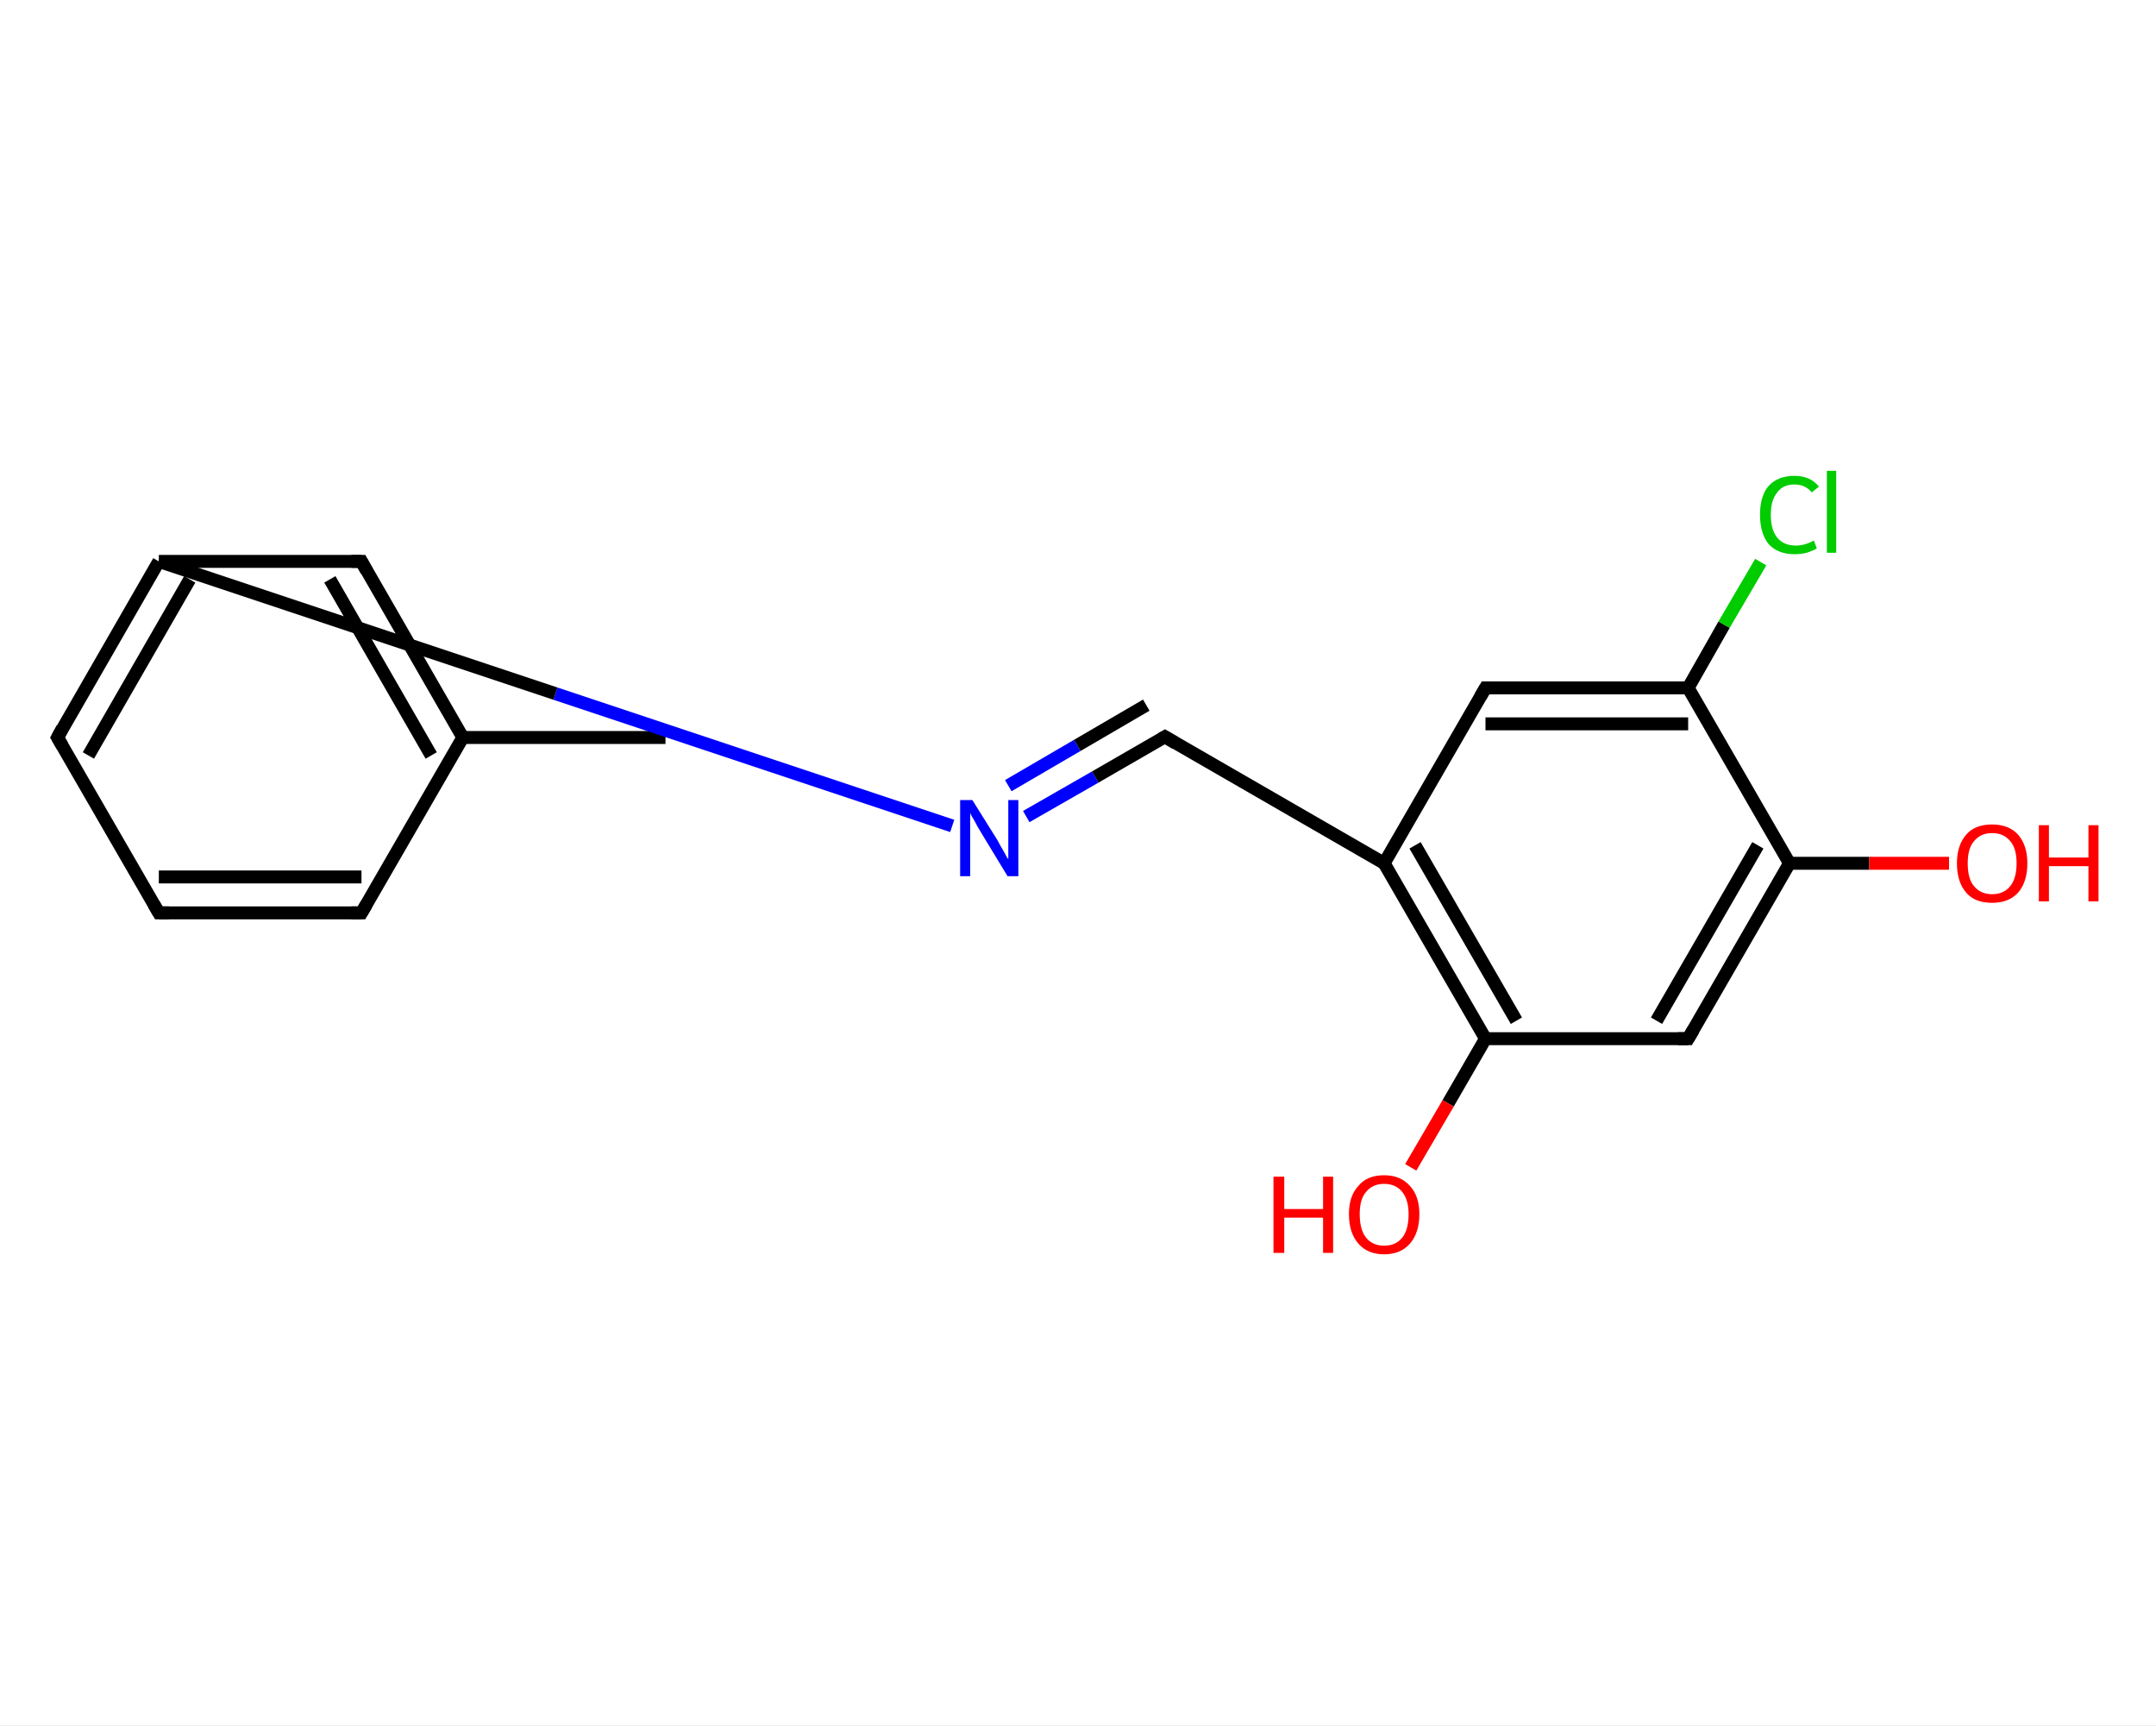
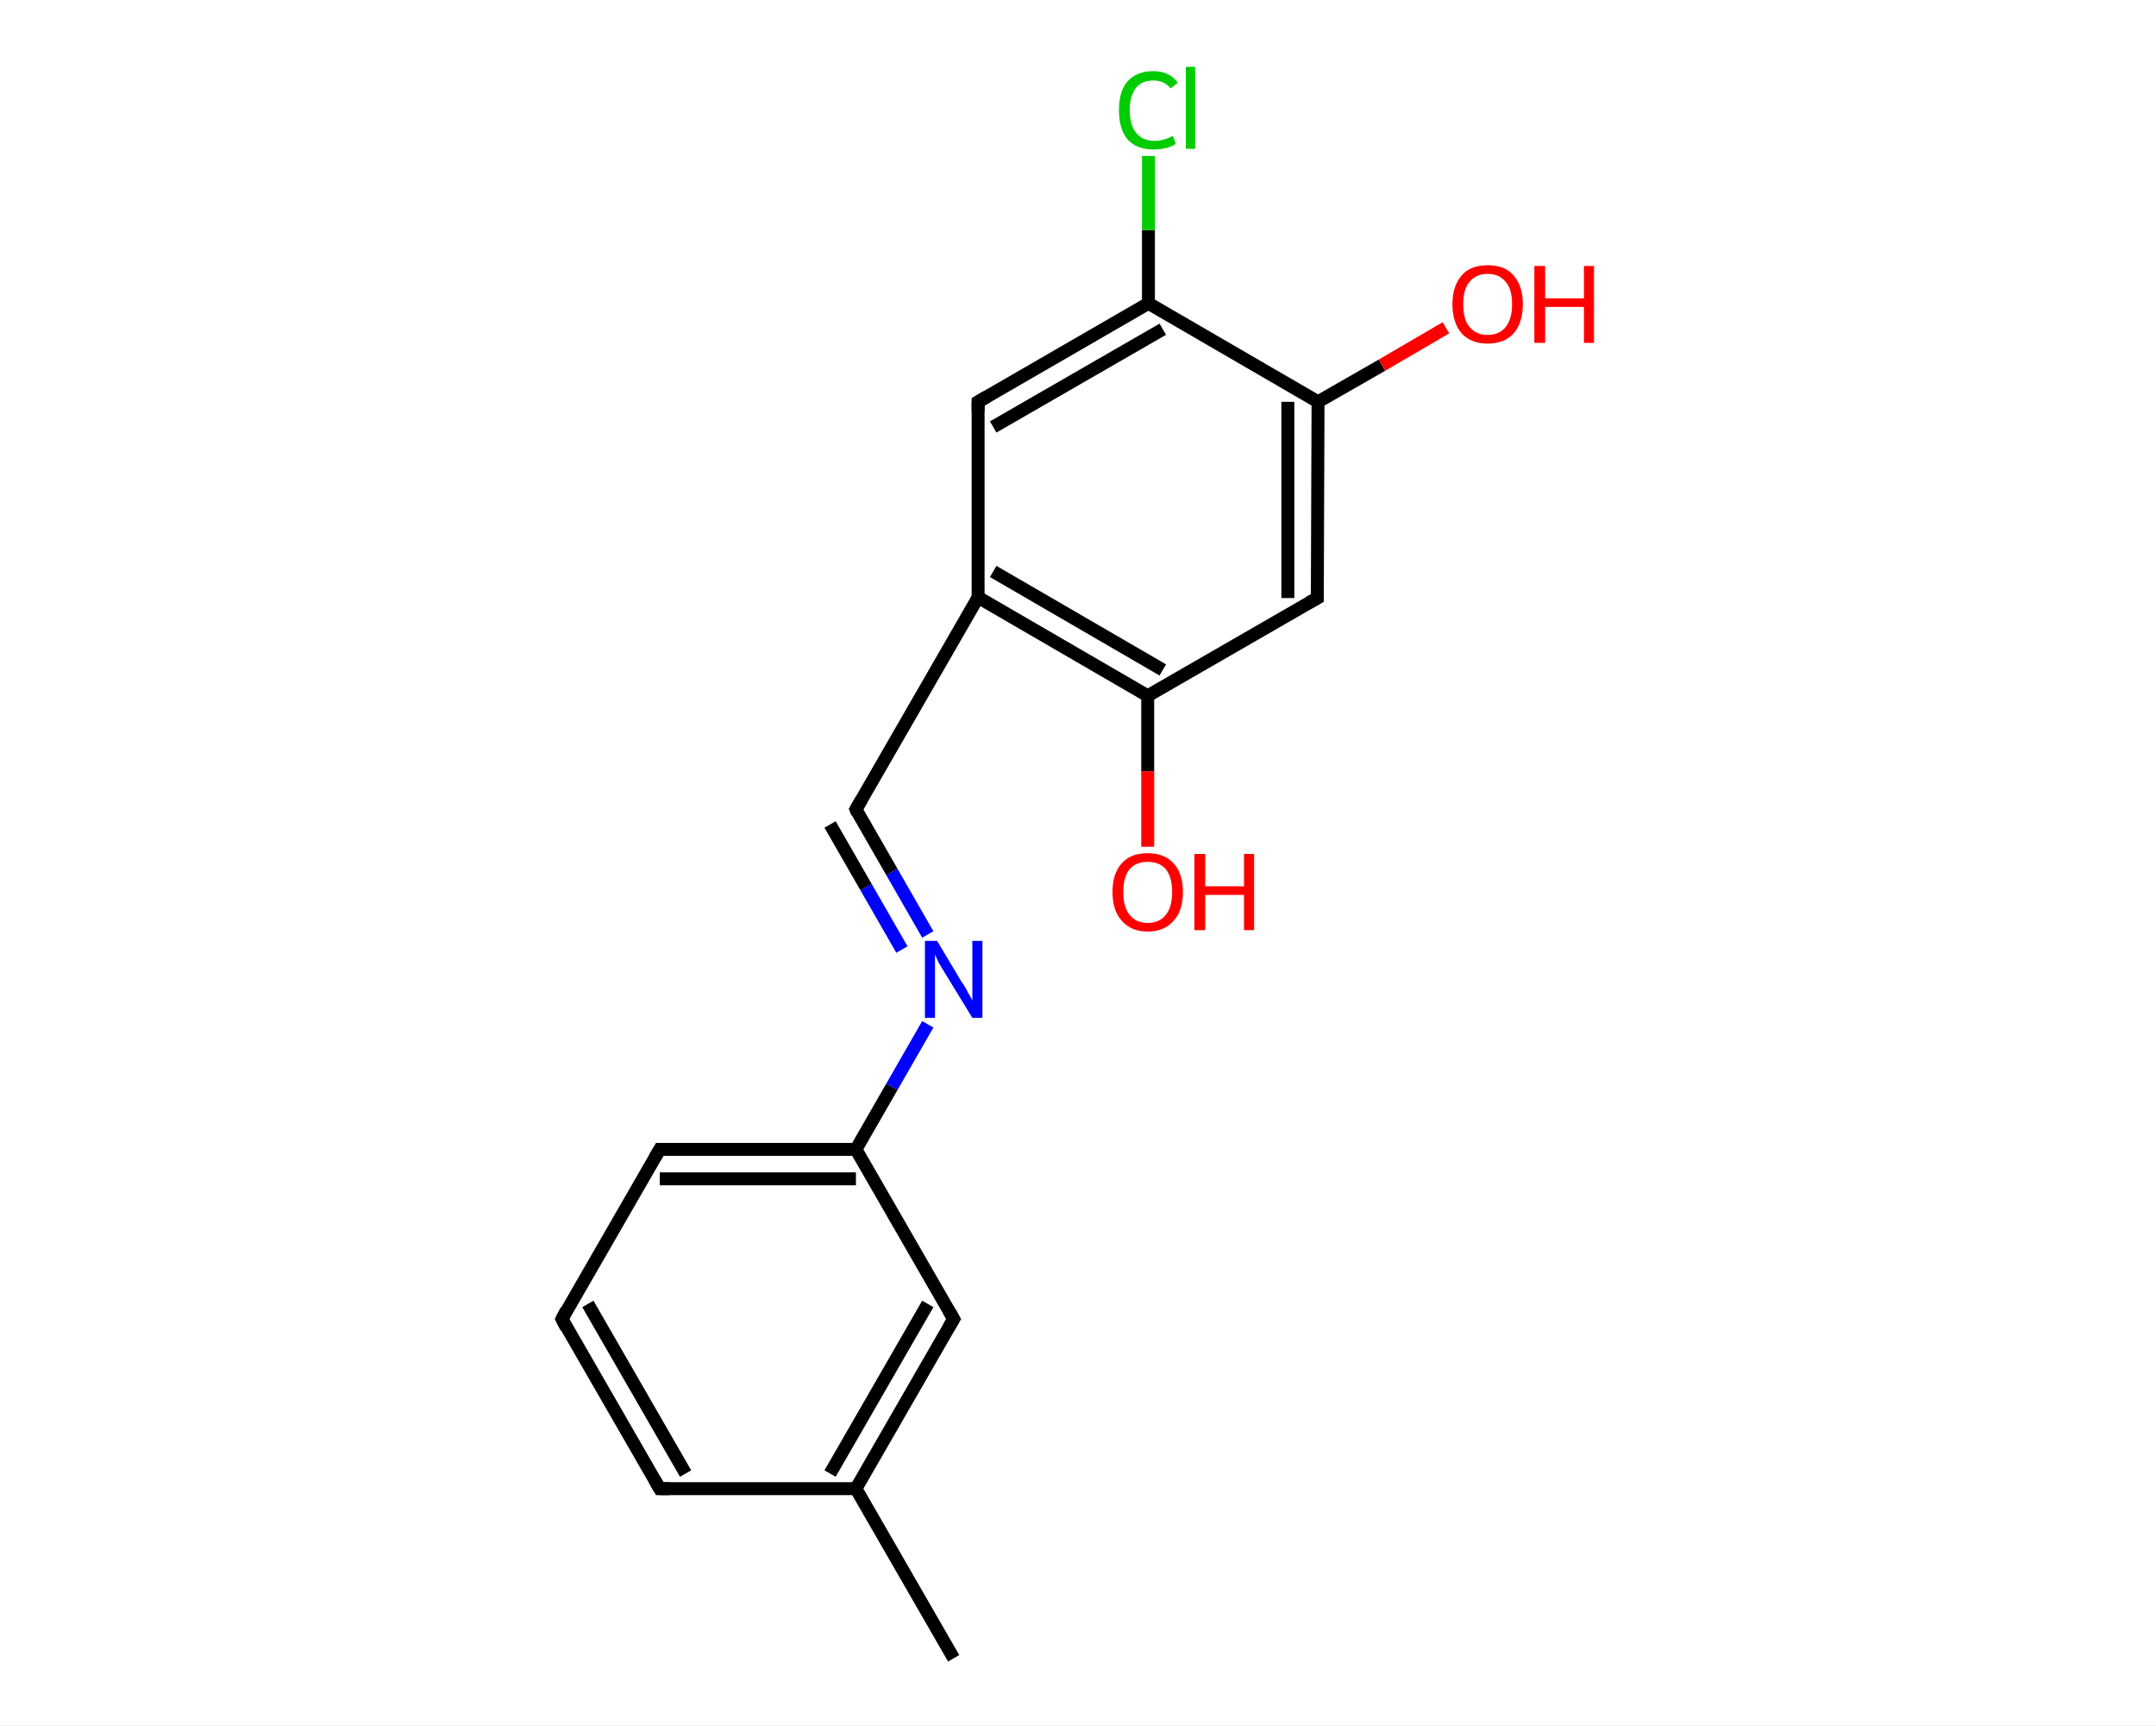
<svg xmlns="http://www.w3.org/2000/svg" version="1.1" baseProfile="full" xml:space="preserve" viewBox="0 0 300 240" width="300" height="240" preserveAspectRatio="xMidYMid meet">
  <rect style="opacity:1.0;fill:#FFFFFF;stroke:none" width="300.0" height="240.0" x="0.0" y="0.0"> </rect>
-   <path class="bond-0 atom-0 atom-1" d="M 92.6,102.6 L 64.4,102.6" style="fill:none;fill-rule:evenodd;stroke:#000000;stroke-width:1.8px;stroke-linecap:butt;stroke-linejoin:miter;stroke-opacity:1" />
-   <path class="bond-1 atom-1 atom-2" d="M 64.4,102.6 L 50.3,127.0" style="fill:none;fill-rule:evenodd;stroke:#000000;stroke-width:1.8px;stroke-linecap:butt;stroke-linejoin:miter;stroke-opacity:1" />
-   <path class="bond-2 atom-2 atom-3" d="M 50.3,127.0 L 22.1,127.0" style="fill:none;fill-rule:evenodd;stroke:#000000;stroke-width:1.8px;stroke-linecap:butt;stroke-linejoin:miter;stroke-opacity:1" />
-   <path class="bond-2 atom-2 atom-3" d="M 50.3,122.0 L 22.1,122.0" style="fill:none;fill-rule:evenodd;stroke:#000000;stroke-width:1.8px;stroke-linecap:butt;stroke-linejoin:miter;stroke-opacity:1" />
-   <path class="bond-3 atom-3 atom-4" d="M 22.1,127.0 L 8.0,102.6" style="fill:none;fill-rule:evenodd;stroke:#000000;stroke-width:1.8px;stroke-linecap:butt;stroke-linejoin:miter;stroke-opacity:1" />
-   <path class="bond-4 atom-4 atom-5" d="M 8.0,102.6 L 22.1,78.1" style="fill:none;fill-rule:evenodd;stroke:#000000;stroke-width:1.8px;stroke-linecap:butt;stroke-linejoin:miter;stroke-opacity:1" />
-   <path class="bond-4 atom-4 atom-5" d="M 12.3,105.1 L 26.4,80.6" style="fill:none;fill-rule:evenodd;stroke:#000000;stroke-width:1.8px;stroke-linecap:butt;stroke-linejoin:miter;stroke-opacity:1" />
-   <path class="bond-5 atom-5 atom-6" d="M 22.1,78.1 L 77.3,96.5" style="fill:none;fill-rule:evenodd;stroke:#000000;stroke-width:1.8px;stroke-linecap:butt;stroke-linejoin:miter;stroke-opacity:1" />
-   <path class="bond-5 atom-5 atom-6" d="M 77.3,96.5 L 132.5,114.9" style="fill:none;fill-rule:evenodd;stroke:#0000FF;stroke-width:1.8px;stroke-linecap:butt;stroke-linejoin:miter;stroke-opacity:1" />
-   <path class="bond-6 atom-6 atom-7" d="M 142.8,113.6 L 152.4,108.1" style="fill:none;fill-rule:evenodd;stroke:#0000FF;stroke-width:1.8px;stroke-linecap:butt;stroke-linejoin:miter;stroke-opacity:1" />
-   <path class="bond-6 atom-6 atom-7" d="M 152.4,108.1 L 162.1,102.5" style="fill:none;fill-rule:evenodd;stroke:#000000;stroke-width:1.8px;stroke-linecap:butt;stroke-linejoin:miter;stroke-opacity:1" />
-   <path class="bond-6 atom-6 atom-7" d="M 140.3,109.3 L 149.9,103.7" style="fill:none;fill-rule:evenodd;stroke:#0000FF;stroke-width:1.8px;stroke-linecap:butt;stroke-linejoin:miter;stroke-opacity:1" />
-   <path class="bond-6 atom-6 atom-7" d="M 149.9,103.7 L 159.5,98.1" style="fill:none;fill-rule:evenodd;stroke:#000000;stroke-width:1.8px;stroke-linecap:butt;stroke-linejoin:miter;stroke-opacity:1" />
-   <path class="bond-7 atom-7 atom-8" d="M 162.1,102.5 L 192.6,120.1" style="fill:none;fill-rule:evenodd;stroke:#000000;stroke-width:1.8px;stroke-linecap:butt;stroke-linejoin:miter;stroke-opacity:1" />
-   <path class="bond-8 atom-8 atom-9" d="M 192.6,120.1 L 206.7,95.7" style="fill:none;fill-rule:evenodd;stroke:#000000;stroke-width:1.8px;stroke-linecap:butt;stroke-linejoin:miter;stroke-opacity:1" />
-   <path class="bond-9 atom-9 atom-10" d="M 206.7,95.7 L 234.9,95.7" style="fill:none;fill-rule:evenodd;stroke:#000000;stroke-width:1.8px;stroke-linecap:butt;stroke-linejoin:miter;stroke-opacity:1" />
-   <path class="bond-9 atom-9 atom-10" d="M 206.7,100.7 L 234.9,100.7" style="fill:none;fill-rule:evenodd;stroke:#000000;stroke-width:1.8px;stroke-linecap:butt;stroke-linejoin:miter;stroke-opacity:1" />
-   <path class="bond-10 atom-10 atom-11" d="M 234.9,95.7 L 239.9,86.9" style="fill:none;fill-rule:evenodd;stroke:#000000;stroke-width:1.8px;stroke-linecap:butt;stroke-linejoin:miter;stroke-opacity:1" />
-   <path class="bond-10 atom-10 atom-11" d="M 239.9,86.9 L 245.0,78.2" style="fill:none;fill-rule:evenodd;stroke:#00CC00;stroke-width:1.8px;stroke-linecap:butt;stroke-linejoin:miter;stroke-opacity:1" />
-   <path class="bond-11 atom-10 atom-12" d="M 234.9,95.7 L 249.0,120.1" style="fill:none;fill-rule:evenodd;stroke:#000000;stroke-width:1.8px;stroke-linecap:butt;stroke-linejoin:miter;stroke-opacity:1" />
-   <path class="bond-12 atom-12 atom-13" d="M 249.0,120.1 L 260.1,120.1" style="fill:none;fill-rule:evenodd;stroke:#000000;stroke-width:1.8px;stroke-linecap:butt;stroke-linejoin:miter;stroke-opacity:1" />
-   <path class="bond-12 atom-12 atom-13" d="M 260.1,120.1 L 271.2,120.1" style="fill:none;fill-rule:evenodd;stroke:#FF0000;stroke-width:1.8px;stroke-linecap:butt;stroke-linejoin:miter;stroke-opacity:1" />
-   <path class="bond-13 atom-12 atom-14" d="M 249.0,120.1 L 234.9,144.5" style="fill:none;fill-rule:evenodd;stroke:#000000;stroke-width:1.8px;stroke-linecap:butt;stroke-linejoin:miter;stroke-opacity:1" />
-   <path class="bond-13 atom-12 atom-14" d="M 244.6,117.6 L 230.5,142.0" style="fill:none;fill-rule:evenodd;stroke:#000000;stroke-width:1.8px;stroke-linecap:butt;stroke-linejoin:miter;stroke-opacity:1" />
-   <path class="bond-14 atom-14 atom-15" d="M 234.9,144.5 L 206.7,144.5" style="fill:none;fill-rule:evenodd;stroke:#000000;stroke-width:1.8px;stroke-linecap:butt;stroke-linejoin:miter;stroke-opacity:1" />
-   <path class="bond-15 atom-15 atom-16" d="M 206.7,144.5 L 201.5,153.5" style="fill:none;fill-rule:evenodd;stroke:#000000;stroke-width:1.8px;stroke-linecap:butt;stroke-linejoin:miter;stroke-opacity:1" />
-   <path class="bond-15 atom-15 atom-16" d="M 201.5,153.5 L 196.3,162.4" style="fill:none;fill-rule:evenodd;stroke:#FF0000;stroke-width:1.8px;stroke-linecap:butt;stroke-linejoin:miter;stroke-opacity:1" />
-   <path class="bond-16 atom-5 atom-17" d="M 22.1,78.1 L 50.3,78.1" style="fill:none;fill-rule:evenodd;stroke:#000000;stroke-width:1.8px;stroke-linecap:butt;stroke-linejoin:miter;stroke-opacity:1" />
-   <path class="bond-17 atom-17 atom-1" d="M 50.3,78.1 L 64.4,102.6" style="fill:none;fill-rule:evenodd;stroke:#000000;stroke-width:1.8px;stroke-linecap:butt;stroke-linejoin:miter;stroke-opacity:1" />
-   <path class="bond-17 atom-17 atom-1" d="M 45.9,80.6 L 60.0,105.1" style="fill:none;fill-rule:evenodd;stroke:#000000;stroke-width:1.8px;stroke-linecap:butt;stroke-linejoin:miter;stroke-opacity:1" />
-   <path class="bond-18 atom-15 atom-8" d="M 206.7,144.5 L 192.6,120.1" style="fill:none;fill-rule:evenodd;stroke:#000000;stroke-width:1.8px;stroke-linecap:butt;stroke-linejoin:miter;stroke-opacity:1" />
-   <path class="bond-18 atom-15 atom-8" d="M 211.0,142.0 L 196.9,117.6" style="fill:none;fill-rule:evenodd;stroke:#000000;stroke-width:1.8px;stroke-linecap:butt;stroke-linejoin:miter;stroke-opacity:1" />
-   <path d="M 51.0,125.8 L 50.3,127.0 L 48.9,127.0" style="fill:none;stroke:#000000;stroke-width:1.8px;stroke-linecap:butt;stroke-linejoin:miter;stroke-miterlimit:10;stroke-opacity:1;" />
-   <path d="M 23.5,127.0 L 22.1,127.0 L 21.4,125.8" style="fill:none;stroke:#000000;stroke-width:1.8px;stroke-linecap:butt;stroke-linejoin:miter;stroke-miterlimit:10;stroke-opacity:1;" />
-   <path d="M 8.7,103.8 L 8.0,102.6 L 8.7,101.3" style="fill:none;stroke:#000000;stroke-width:1.8px;stroke-linecap:butt;stroke-linejoin:miter;stroke-miterlimit:10;stroke-opacity:1;" />
-   <path d="M 161.6,102.8 L 162.1,102.5 L 163.6,103.4" style="fill:none;stroke:#000000;stroke-width:1.8px;stroke-linecap:butt;stroke-linejoin:miter;stroke-miterlimit:10;stroke-opacity:1;" />
-   <path d="M 206.0,96.9 L 206.7,95.7 L 208.1,95.7" style="fill:none;stroke:#000000;stroke-width:1.8px;stroke-linecap:butt;stroke-linejoin:miter;stroke-miterlimit:10;stroke-opacity:1;" />
-   <path d="M 235.6,143.3 L 234.9,144.5 L 233.5,144.5" style="fill:none;stroke:#000000;stroke-width:1.8px;stroke-linecap:butt;stroke-linejoin:miter;stroke-miterlimit:10;stroke-opacity:1;" />
-   <path d="M 48.9,78.1 L 50.3,78.1 L 51.0,79.4" style="fill:none;stroke:#000000;stroke-width:1.8px;stroke-linecap:butt;stroke-linejoin:miter;stroke-miterlimit:10;stroke-opacity:1;" />
-   <path class="atom-6" d="M 135.3 111.3 L 138.8 116.9 Q 139.1 117.5, 139.7 118.5 Q 140.2 119.5, 140.3 119.5 L 140.3 111.3 L 141.7 111.3 L 141.7 121.9 L 140.2 121.9 L 136.5 115.8 Q 136.0 115.0, 135.6 114.2 Q 135.1 113.4, 135.0 113.1 L 135.0 121.9 L 133.6 121.9 L 133.6 111.3 L 135.3 111.3 " fill="#0000FF" />
-   <path class="atom-11" d="M 244.9 71.6 Q 244.9 69.0, 246.1 67.6 Q 247.4 66.2, 249.7 66.2 Q 251.9 66.2, 253.1 67.7 L 252.1 68.5 Q 251.2 67.4, 249.7 67.4 Q 248.1 67.4, 247.3 68.5 Q 246.4 69.6, 246.4 71.6 Q 246.4 73.7, 247.3 74.8 Q 248.2 75.9, 249.9 75.9 Q 251.1 75.9, 252.4 75.2 L 252.8 76.3 Q 252.3 76.6, 251.4 76.9 Q 250.6 77.1, 249.7 77.1 Q 247.4 77.1, 246.1 75.7 Q 244.9 74.2, 244.9 71.6 " fill="#00CC00" />
-   <path class="atom-11" d="M 254.2 65.5 L 255.5 65.5 L 255.5 76.9 L 254.2 76.9 L 254.2 65.5 " fill="#00CC00" />
-   <path class="atom-13" d="M 272.3 120.1 Q 272.3 117.6, 273.6 116.1 Q 274.8 114.7, 277.2 114.7 Q 279.5 114.7, 280.8 116.1 Q 282.1 117.6, 282.1 120.1 Q 282.1 122.7, 280.8 124.2 Q 279.5 125.6, 277.2 125.6 Q 274.8 125.6, 273.6 124.2 Q 272.3 122.7, 272.3 120.1 M 277.2 124.4 Q 278.8 124.4, 279.7 123.3 Q 280.6 122.2, 280.6 120.1 Q 280.6 118.0, 279.7 117.0 Q 278.8 115.9, 277.2 115.9 Q 275.6 115.9, 274.7 117.0 Q 273.8 118.0, 273.8 120.1 Q 273.8 122.3, 274.7 123.3 Q 275.6 124.4, 277.2 124.4 " fill="#FF0000" />
-   <path class="atom-13" d="M 283.7 114.8 L 285.1 114.8 L 285.1 119.3 L 290.6 119.3 L 290.6 114.8 L 292.0 114.8 L 292.0 125.4 L 290.6 125.4 L 290.6 120.5 L 285.1 120.5 L 285.1 125.4 L 283.7 125.4 L 283.7 114.8 " fill="#FF0000" />
-   <path class="atom-16" d="M 177.2 163.7 L 178.7 163.7 L 178.7 168.2 L 184.1 168.2 L 184.1 163.7 L 185.5 163.7 L 185.5 174.3 L 184.1 174.3 L 184.1 169.4 L 178.7 169.4 L 178.7 174.3 L 177.2 174.3 L 177.2 163.7 " fill="#FF0000" />
-   <path class="atom-16" d="M 187.7 168.9 Q 187.7 166.4, 189.0 165.0 Q 190.2 163.5, 192.6 163.5 Q 194.9 163.5, 196.2 165.0 Q 197.5 166.4, 197.5 168.9 Q 197.5 171.5, 196.2 173.0 Q 194.9 174.5, 192.6 174.5 Q 190.3 174.5, 189.0 173.0 Q 187.7 171.5, 187.7 168.9 M 192.6 173.3 Q 194.2 173.3, 195.1 172.2 Q 196.0 171.1, 196.0 168.9 Q 196.0 166.9, 195.1 165.8 Q 194.2 164.7, 192.6 164.7 Q 191.0 164.7, 190.1 165.8 Q 189.2 166.8, 189.2 168.9 Q 189.2 171.1, 190.1 172.2 Q 191.0 173.3, 192.6 173.3 " fill="#FF0000" />
+   <path class="bond-0 atom-0 atom-1" d="M 132.7,230.7 L 119.1,207.1" style="fill:none;fill-rule:evenodd;stroke:#000000;stroke-width:1.8px;stroke-linecap:butt;stroke-linejoin:miter;stroke-opacity:1" />
+   <path class="bond-1 atom-1 atom-2" d="M 119.1,207.1 L 91.8,207.1" style="fill:none;fill-rule:evenodd;stroke:#000000;stroke-width:1.8px;stroke-linecap:butt;stroke-linejoin:miter;stroke-opacity:1" />
+   <path class="bond-2 atom-2 atom-3" d="M 91.8,207.1 L 78.2,183.5" style="fill:none;fill-rule:evenodd;stroke:#000000;stroke-width:1.8px;stroke-linecap:butt;stroke-linejoin:miter;stroke-opacity:1" />
+   <path class="bond-2 atom-2 atom-3" d="M 95.4,205.0 L 81.8,181.4" style="fill:none;fill-rule:evenodd;stroke:#000000;stroke-width:1.8px;stroke-linecap:butt;stroke-linejoin:miter;stroke-opacity:1" />
+   <path class="bond-3 atom-3 atom-4" d="M 78.2,183.5 L 91.8,159.9" style="fill:none;fill-rule:evenodd;stroke:#000000;stroke-width:1.8px;stroke-linecap:butt;stroke-linejoin:miter;stroke-opacity:1" />
+   <path class="bond-4 atom-4 atom-5" d="M 91.8,159.9 L 119.1,159.9" style="fill:none;fill-rule:evenodd;stroke:#000000;stroke-width:1.8px;stroke-linecap:butt;stroke-linejoin:miter;stroke-opacity:1" />
+   <path class="bond-4 atom-4 atom-5" d="M 91.8,164.0 L 119.1,164.0" style="fill:none;fill-rule:evenodd;stroke:#000000;stroke-width:1.8px;stroke-linecap:butt;stroke-linejoin:miter;stroke-opacity:1" />
+   <path class="bond-5 atom-5 atom-6" d="M 119.1,159.9 L 124.1,151.2" style="fill:none;fill-rule:evenodd;stroke:#000000;stroke-width:1.8px;stroke-linecap:butt;stroke-linejoin:miter;stroke-opacity:1" />
+   <path class="bond-5 atom-5 atom-6" d="M 124.1,151.2 L 129.1,142.5" style="fill:none;fill-rule:evenodd;stroke:#0000FF;stroke-width:1.8px;stroke-linecap:butt;stroke-linejoin:miter;stroke-opacity:1" />
+   <path class="bond-6 atom-6 atom-7" d="M 129.1,130.0 L 124.1,121.3" style="fill:none;fill-rule:evenodd;stroke:#0000FF;stroke-width:1.8px;stroke-linecap:butt;stroke-linejoin:miter;stroke-opacity:1" />
+   <path class="bond-6 atom-6 atom-7" d="M 124.1,121.3 L 119.1,112.6" style="fill:none;fill-rule:evenodd;stroke:#000000;stroke-width:1.8px;stroke-linecap:butt;stroke-linejoin:miter;stroke-opacity:1" />
+   <path class="bond-6 atom-6 atom-7" d="M 125.5,132.1 L 120.5,123.4" style="fill:none;fill-rule:evenodd;stroke:#0000FF;stroke-width:1.8px;stroke-linecap:butt;stroke-linejoin:miter;stroke-opacity:1" />
+   <path class="bond-6 atom-6 atom-7" d="M 120.5,123.4 L 115.5,114.7" style="fill:none;fill-rule:evenodd;stroke:#000000;stroke-width:1.8px;stroke-linecap:butt;stroke-linejoin:miter;stroke-opacity:1" />
+   <path class="bond-7 atom-7 atom-8" d="M 119.1,112.6 L 136.1,83.1" style="fill:none;fill-rule:evenodd;stroke:#000000;stroke-width:1.8px;stroke-linecap:butt;stroke-linejoin:miter;stroke-opacity:1" />
+   <path class="bond-8 atom-8 atom-9" d="M 136.1,83.1 L 136.1,55.9" style="fill:none;fill-rule:evenodd;stroke:#000000;stroke-width:1.8px;stroke-linecap:butt;stroke-linejoin:miter;stroke-opacity:1" />
+   <path class="bond-9 atom-9 atom-10" d="M 136.1,55.9 L 159.8,42.2" style="fill:none;fill-rule:evenodd;stroke:#000000;stroke-width:1.8px;stroke-linecap:butt;stroke-linejoin:miter;stroke-opacity:1" />
+   <path class="bond-9 atom-9 atom-10" d="M 138.2,59.4 L 161.8,45.8" style="fill:none;fill-rule:evenodd;stroke:#000000;stroke-width:1.8px;stroke-linecap:butt;stroke-linejoin:miter;stroke-opacity:1" />
+   <path class="bond-10 atom-10 atom-11" d="M 159.8,42.2 L 159.8,32.0" style="fill:none;fill-rule:evenodd;stroke:#000000;stroke-width:1.8px;stroke-linecap:butt;stroke-linejoin:miter;stroke-opacity:1" />
+   <path class="bond-10 atom-10 atom-11" d="M 159.8,32.0 L 159.8,21.7" style="fill:none;fill-rule:evenodd;stroke:#00CC00;stroke-width:1.8px;stroke-linecap:butt;stroke-linejoin:miter;stroke-opacity:1" />
+   <path class="bond-11 atom-10 atom-12" d="M 159.8,42.2 L 183.4,55.9" style="fill:none;fill-rule:evenodd;stroke:#000000;stroke-width:1.8px;stroke-linecap:butt;stroke-linejoin:miter;stroke-opacity:1" />
+   <path class="bond-12 atom-12 atom-13" d="M 183.4,55.9 L 192.3,50.8" style="fill:none;fill-rule:evenodd;stroke:#000000;stroke-width:1.8px;stroke-linecap:butt;stroke-linejoin:miter;stroke-opacity:1" />
+   <path class="bond-12 atom-12 atom-13" d="M 192.3,50.8 L 201.2,45.6" style="fill:none;fill-rule:evenodd;stroke:#FF0000;stroke-width:1.8px;stroke-linecap:butt;stroke-linejoin:miter;stroke-opacity:1" />
+   <path class="bond-13 atom-12 atom-14" d="M 183.4,55.9 L 183.3,83.2" style="fill:none;fill-rule:evenodd;stroke:#000000;stroke-width:1.8px;stroke-linecap:butt;stroke-linejoin:miter;stroke-opacity:1" />
+   <path class="bond-13 atom-12 atom-14" d="M 179.2,55.9 L 179.2,83.2" style="fill:none;fill-rule:evenodd;stroke:#000000;stroke-width:1.8px;stroke-linecap:butt;stroke-linejoin:miter;stroke-opacity:1" />
+   <path class="bond-14 atom-14 atom-15" d="M 183.3,83.2 L 159.7,96.8" style="fill:none;fill-rule:evenodd;stroke:#000000;stroke-width:1.8px;stroke-linecap:butt;stroke-linejoin:miter;stroke-opacity:1" />
+   <path class="bond-15 atom-15 atom-16" d="M 159.7,96.8 L 159.7,107.3" style="fill:none;fill-rule:evenodd;stroke:#000000;stroke-width:1.8px;stroke-linecap:butt;stroke-linejoin:miter;stroke-opacity:1" />
+   <path class="bond-15 atom-15 atom-16" d="M 159.7,107.3 L 159.7,117.8" style="fill:none;fill-rule:evenodd;stroke:#FF0000;stroke-width:1.8px;stroke-linecap:butt;stroke-linejoin:miter;stroke-opacity:1" />
+   <path class="bond-16 atom-5 atom-17" d="M 119.1,159.9 L 132.7,183.5" style="fill:none;fill-rule:evenodd;stroke:#000000;stroke-width:1.8px;stroke-linecap:butt;stroke-linejoin:miter;stroke-opacity:1" />
+   <path class="bond-17 atom-17 atom-1" d="M 132.7,183.5 L 119.1,207.1" style="fill:none;fill-rule:evenodd;stroke:#000000;stroke-width:1.8px;stroke-linecap:butt;stroke-linejoin:miter;stroke-opacity:1" />
+   <path class="bond-17 atom-17 atom-1" d="M 129.1,181.4 L 115.5,205.0" style="fill:none;fill-rule:evenodd;stroke:#000000;stroke-width:1.8px;stroke-linecap:butt;stroke-linejoin:miter;stroke-opacity:1" />
+   <path class="bond-18 atom-15 atom-8" d="M 159.7,96.8 L 136.1,83.1" style="fill:none;fill-rule:evenodd;stroke:#000000;stroke-width:1.8px;stroke-linecap:butt;stroke-linejoin:miter;stroke-opacity:1" />
+   <path class="bond-18 atom-15 atom-8" d="M 161.8,93.2 L 138.2,79.5" style="fill:none;fill-rule:evenodd;stroke:#000000;stroke-width:1.8px;stroke-linecap:butt;stroke-linejoin:miter;stroke-opacity:1" />
+   <path d="M 93.2,207.1 L 91.8,207.1 L 91.1,205.9" style="fill:none;stroke:#000000;stroke-width:1.8px;stroke-linecap:butt;stroke-linejoin:miter;stroke-miterlimit:10;stroke-opacity:1;" />
+   <path d="M 78.8,184.7 L 78.2,183.5 L 78.8,182.3" style="fill:none;stroke:#000000;stroke-width:1.8px;stroke-linecap:butt;stroke-linejoin:miter;stroke-miterlimit:10;stroke-opacity:1;" />
+   <path d="M 91.1,161.1 L 91.8,159.9 L 93.2,159.9" style="fill:none;stroke:#000000;stroke-width:1.8px;stroke-linecap:butt;stroke-linejoin:miter;stroke-miterlimit:10;stroke-opacity:1;" />
+   <path d="M 119.3,113.1 L 119.1,112.6 L 119.9,111.2" style="fill:none;stroke:#000000;stroke-width:1.8px;stroke-linecap:butt;stroke-linejoin:miter;stroke-miterlimit:10;stroke-opacity:1;" />
+   <path d="M 136.1,57.2 L 136.1,55.9 L 137.3,55.2" style="fill:none;stroke:#000000;stroke-width:1.8px;stroke-linecap:butt;stroke-linejoin:miter;stroke-miterlimit:10;stroke-opacity:1;" />
+   <path d="M 183.3,81.8 L 183.3,83.2 L 182.2,83.8" style="fill:none;stroke:#000000;stroke-width:1.8px;stroke-linecap:butt;stroke-linejoin:miter;stroke-miterlimit:10;stroke-opacity:1;" />
+   <path d="M 132.0,182.3 L 132.7,183.5 L 132.0,184.7" style="fill:none;stroke:#000000;stroke-width:1.8px;stroke-linecap:butt;stroke-linejoin:miter;stroke-miterlimit:10;stroke-opacity:1;" />
+   <path class="atom-6" d="M 130.4 130.9 L 133.8 136.6 Q 134.2 137.1, 134.7 138.1 Q 135.3 139.1, 135.3 139.2 L 135.3 130.9 L 136.7 130.9 L 136.7 141.6 L 135.3 141.6 L 131.5 135.4 Q 131.1 134.7, 130.6 133.9 Q 130.2 133.0, 130.1 132.8 L 130.1 141.6 L 128.7 141.6 L 128.7 130.9 L 130.4 130.9 " fill="#0000FF" />
+   <path class="atom-11" d="M 155.7 15.3 Q 155.7 12.7, 156.9 11.3 Q 158.2 9.9, 160.5 9.9 Q 162.7 9.9, 163.9 11.5 L 162.9 12.3 Q 162.0 11.2, 160.5 11.2 Q 158.9 11.2, 158.1 12.2 Q 157.2 13.3, 157.2 15.3 Q 157.2 17.4, 158.1 18.5 Q 159.0 19.6, 160.7 19.6 Q 161.9 19.6, 163.2 18.9 L 163.6 20.0 Q 163.1 20.4, 162.2 20.6 Q 161.4 20.8, 160.5 20.8 Q 158.2 20.8, 156.9 19.4 Q 155.7 18.0, 155.7 15.3 " fill="#00CC00" />
+   <path class="atom-11" d="M 165.0 9.3 L 166.3 9.3 L 166.3 20.7 L 165.0 20.7 L 165.0 9.3 " fill="#00CC00" />
+   <path class="atom-13" d="M 202.1 42.3 Q 202.1 39.8, 203.4 38.3 Q 204.6 36.9, 207.0 36.9 Q 209.4 36.9, 210.6 38.3 Q 211.9 39.8, 211.9 42.3 Q 211.9 44.9, 210.6 46.4 Q 209.3 47.8, 207.0 47.8 Q 204.7 47.8, 203.4 46.4 Q 202.1 44.9, 202.1 42.3 M 207.0 46.6 Q 208.6 46.6, 209.5 45.5 Q 210.4 44.4, 210.4 42.3 Q 210.4 40.2, 209.5 39.2 Q 208.6 38.1, 207.0 38.1 Q 205.4 38.1, 204.5 39.2 Q 203.6 40.2, 203.6 42.3 Q 203.6 44.5, 204.5 45.5 Q 205.4 46.6, 207.0 46.6 " fill="#FF0000" />
+   <path class="atom-13" d="M 213.5 37.0 L 215.0 37.0 L 215.0 41.5 L 220.4 41.5 L 220.4 37.0 L 221.8 37.0 L 221.8 47.7 L 220.4 47.7 L 220.4 42.7 L 215.0 42.7 L 215.0 47.7 L 213.5 47.7 L 213.5 37.0 " fill="#FF0000" />
+   <path class="atom-16" d="M 154.8 124.1 Q 154.8 121.5, 156.1 120.1 Q 157.3 118.7, 159.7 118.7 Q 162.0 118.7, 163.3 120.1 Q 164.6 121.5, 164.6 124.1 Q 164.6 126.7, 163.3 128.1 Q 162.0 129.6, 159.7 129.6 Q 157.4 129.6, 156.1 128.1 Q 154.8 126.7, 154.8 124.1 M 159.7 128.4 Q 161.3 128.4, 162.2 127.3 Q 163.1 126.2, 163.1 124.1 Q 163.1 122.0, 162.2 120.9 Q 161.3 119.9, 159.7 119.9 Q 158.1 119.9, 157.2 120.9 Q 156.3 122.0, 156.3 124.1 Q 156.3 126.2, 157.2 127.3 Q 158.1 128.4, 159.7 128.4 " fill="#FF0000" />
+   <path class="atom-16" d="M 166.2 118.8 L 167.7 118.8 L 167.7 123.3 L 173.1 123.3 L 173.1 118.8 L 174.5 118.8 L 174.5 129.4 L 173.1 129.4 L 173.1 124.5 L 167.7 124.5 L 167.7 129.4 L 166.2 129.4 L 166.2 118.8 " fill="#FF0000" />
</svg>
